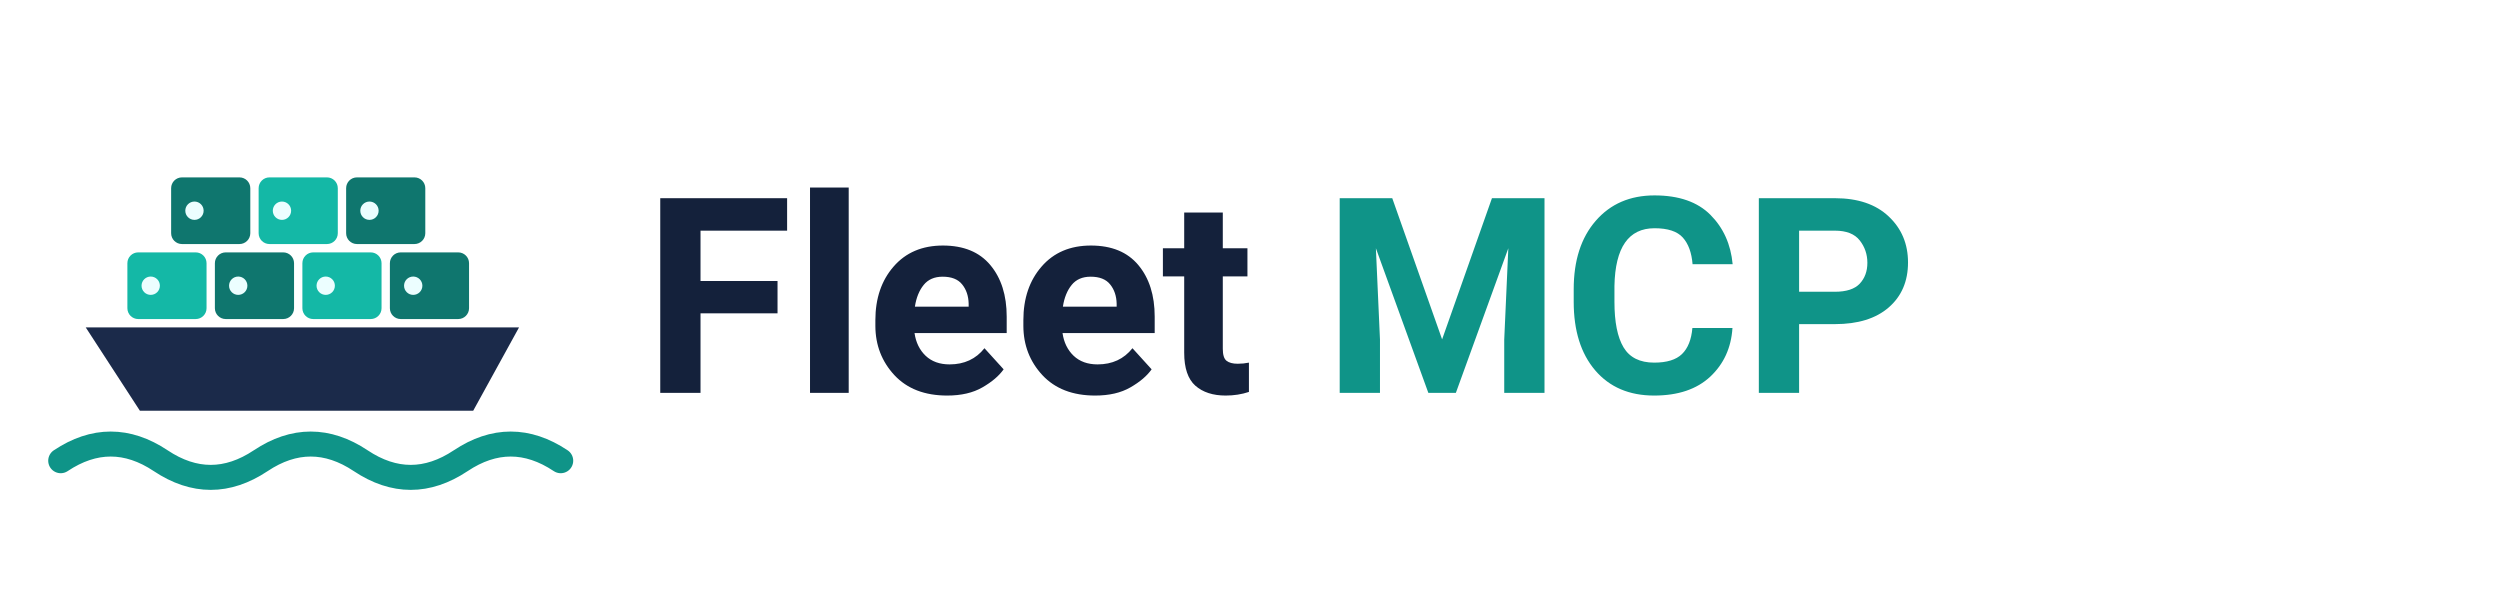
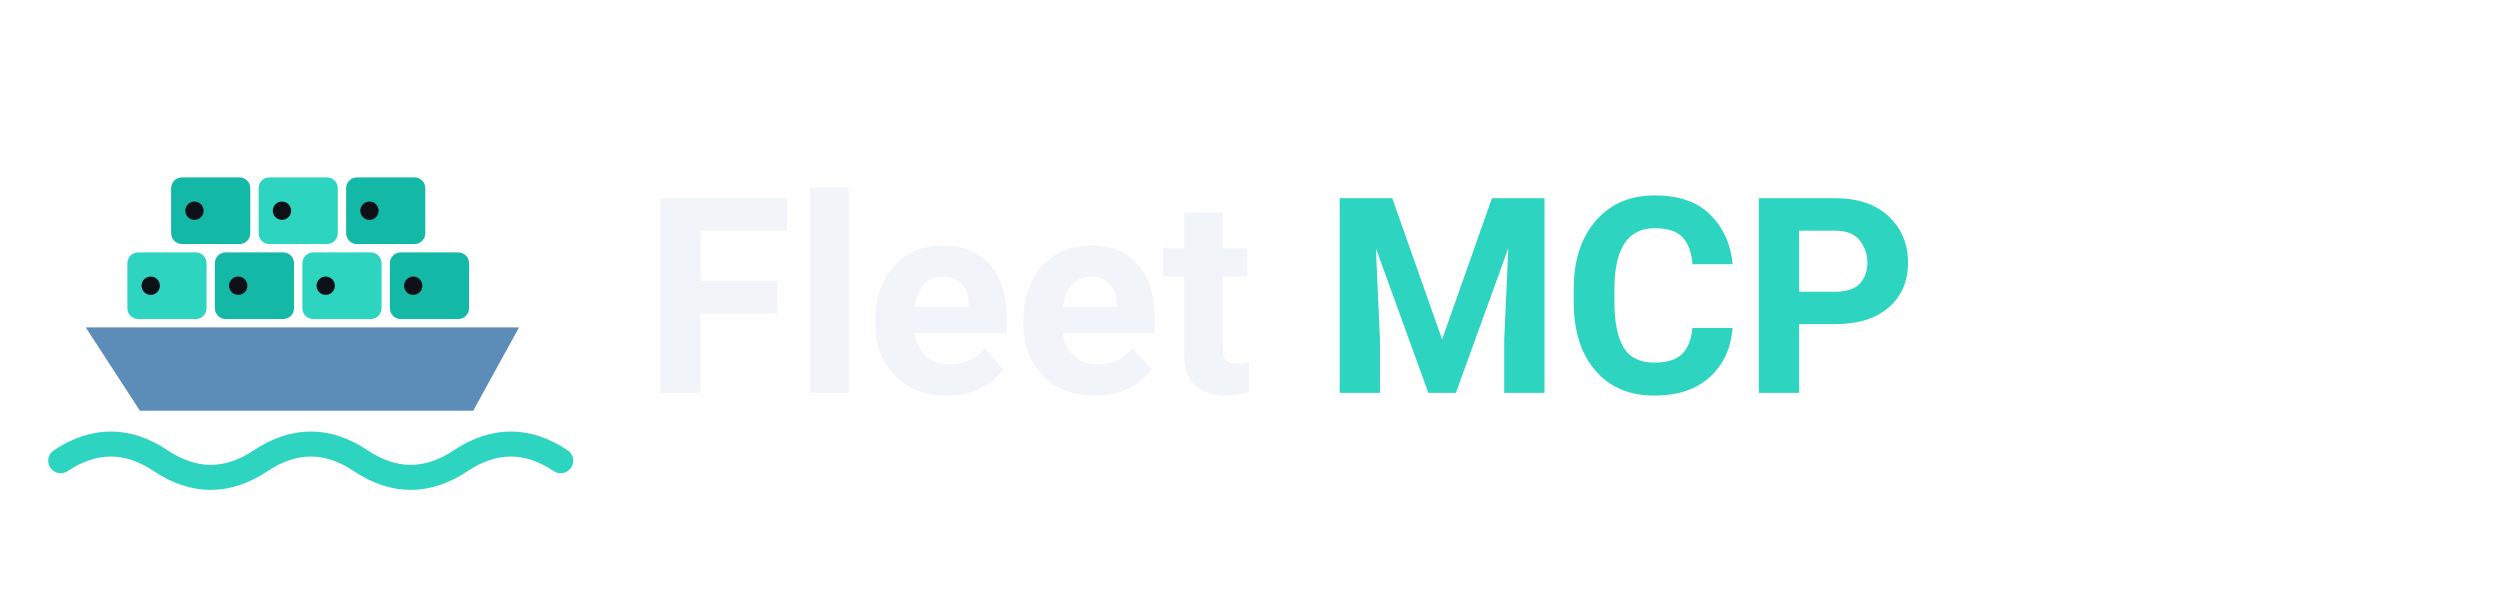
- <svg xmlns="http://www.w3.org/2000/svg" viewBox="0 0 420 100" role="img" aria-labelledby="fm-logo-title fm-logo-desc">
+ <svg xmlns="http://www.w3.org/2000/svg" viewBox="0 0 420 100" role="img" aria-labelledby="fm-logod-title fm-logod-desc">
  <g transform="translate(6,6) scale(1.4)">
    <g transform="translate(0,-3)">
-       <g fill="#14B8A6">
+       <g fill="#2DD4BF">
        <rect x="11" y="29" width="9.5" height="8" rx="1.3" />
        <rect x="32" y="29" width="9.5" height="8" rx="1.3" />
        <rect x="26.75" y="20" width="9.5" height="8" rx="1.3" />
      </g>
-       <g fill="#0F766E">
+       <g fill="#14B8A6">
        <rect x="21.5" y="29" width="9.5" height="8" rx="1.3" />
        <rect x="42.5" y="29" width="9.5" height="8" rx="1.3" />
        <rect x="16.25" y="20" width="9.5" height="8" rx="1.3" />
        <rect x="37.25" y="20" width="9.5" height="8" rx="1.3" />
      </g>
-       <g fill="#ECFEFF">
+       <g fill="#0D1117">
        <circle cx="13.8" cy="33" r="1.1" />
        <circle cx="24.3" cy="33" r="1.1" />
        <circle cx="34.8" cy="33" r="1.1" />
        <circle cx="45.3" cy="33" r="1.1" />
        <circle cx="19.05" cy="24" r="1.1" />
        <circle cx="29.55" cy="24" r="1.1" />
        <circle cx="40.05" cy="24" r="1.1" />
      </g>
-       <polygon fill="#1B2A4A" points="6,38 58,38 52.5,48 12.5,48" />
-       <path d="M3,54 Q9,50 15,54 T27,54 T39,54 T51,54 T63,54" fill="none" stroke="#0F9488" stroke-width="3" stroke-linecap="round" />
+       <polygon fill="#5B8DB8" points="6,38 58,38 52.5,48 12.5,48" />
+       <path d="M3,54 Q9,50 15,54 T27,54 T39,54 T51,54 T63,54" fill="none" stroke="#2DD4BF" stroke-width="3" stroke-linecap="round" />
    </g>
  </g>
-   <text x="108" y="66" font-family="-apple-system, BlinkMacSystemFont, 'Segoe UI', Roboto, Helvetica, Arial, sans-serif" font-size="46" font-weight="700" fill="#14213B">Fleet <tspan fill="#0F9488">MCP</tspan>
+   <text x="108" y="66" font-family="-apple-system, BlinkMacSystemFont, 'Segoe UI', Roboto, Helvetica, Arial, sans-serif" font-size="46" font-weight="700" fill="#F1F5F9">Fleet <tspan fill="#2DD4BF">MCP</tspan>
  </text>
</svg>
